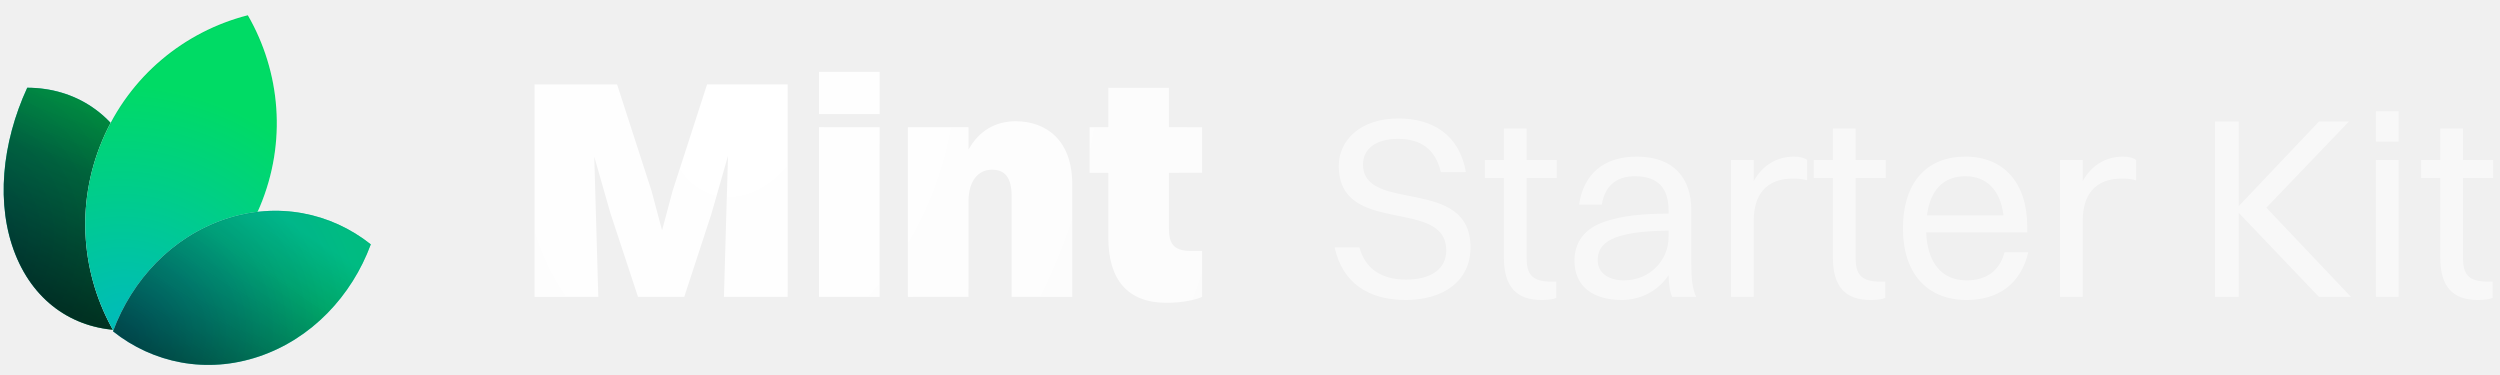
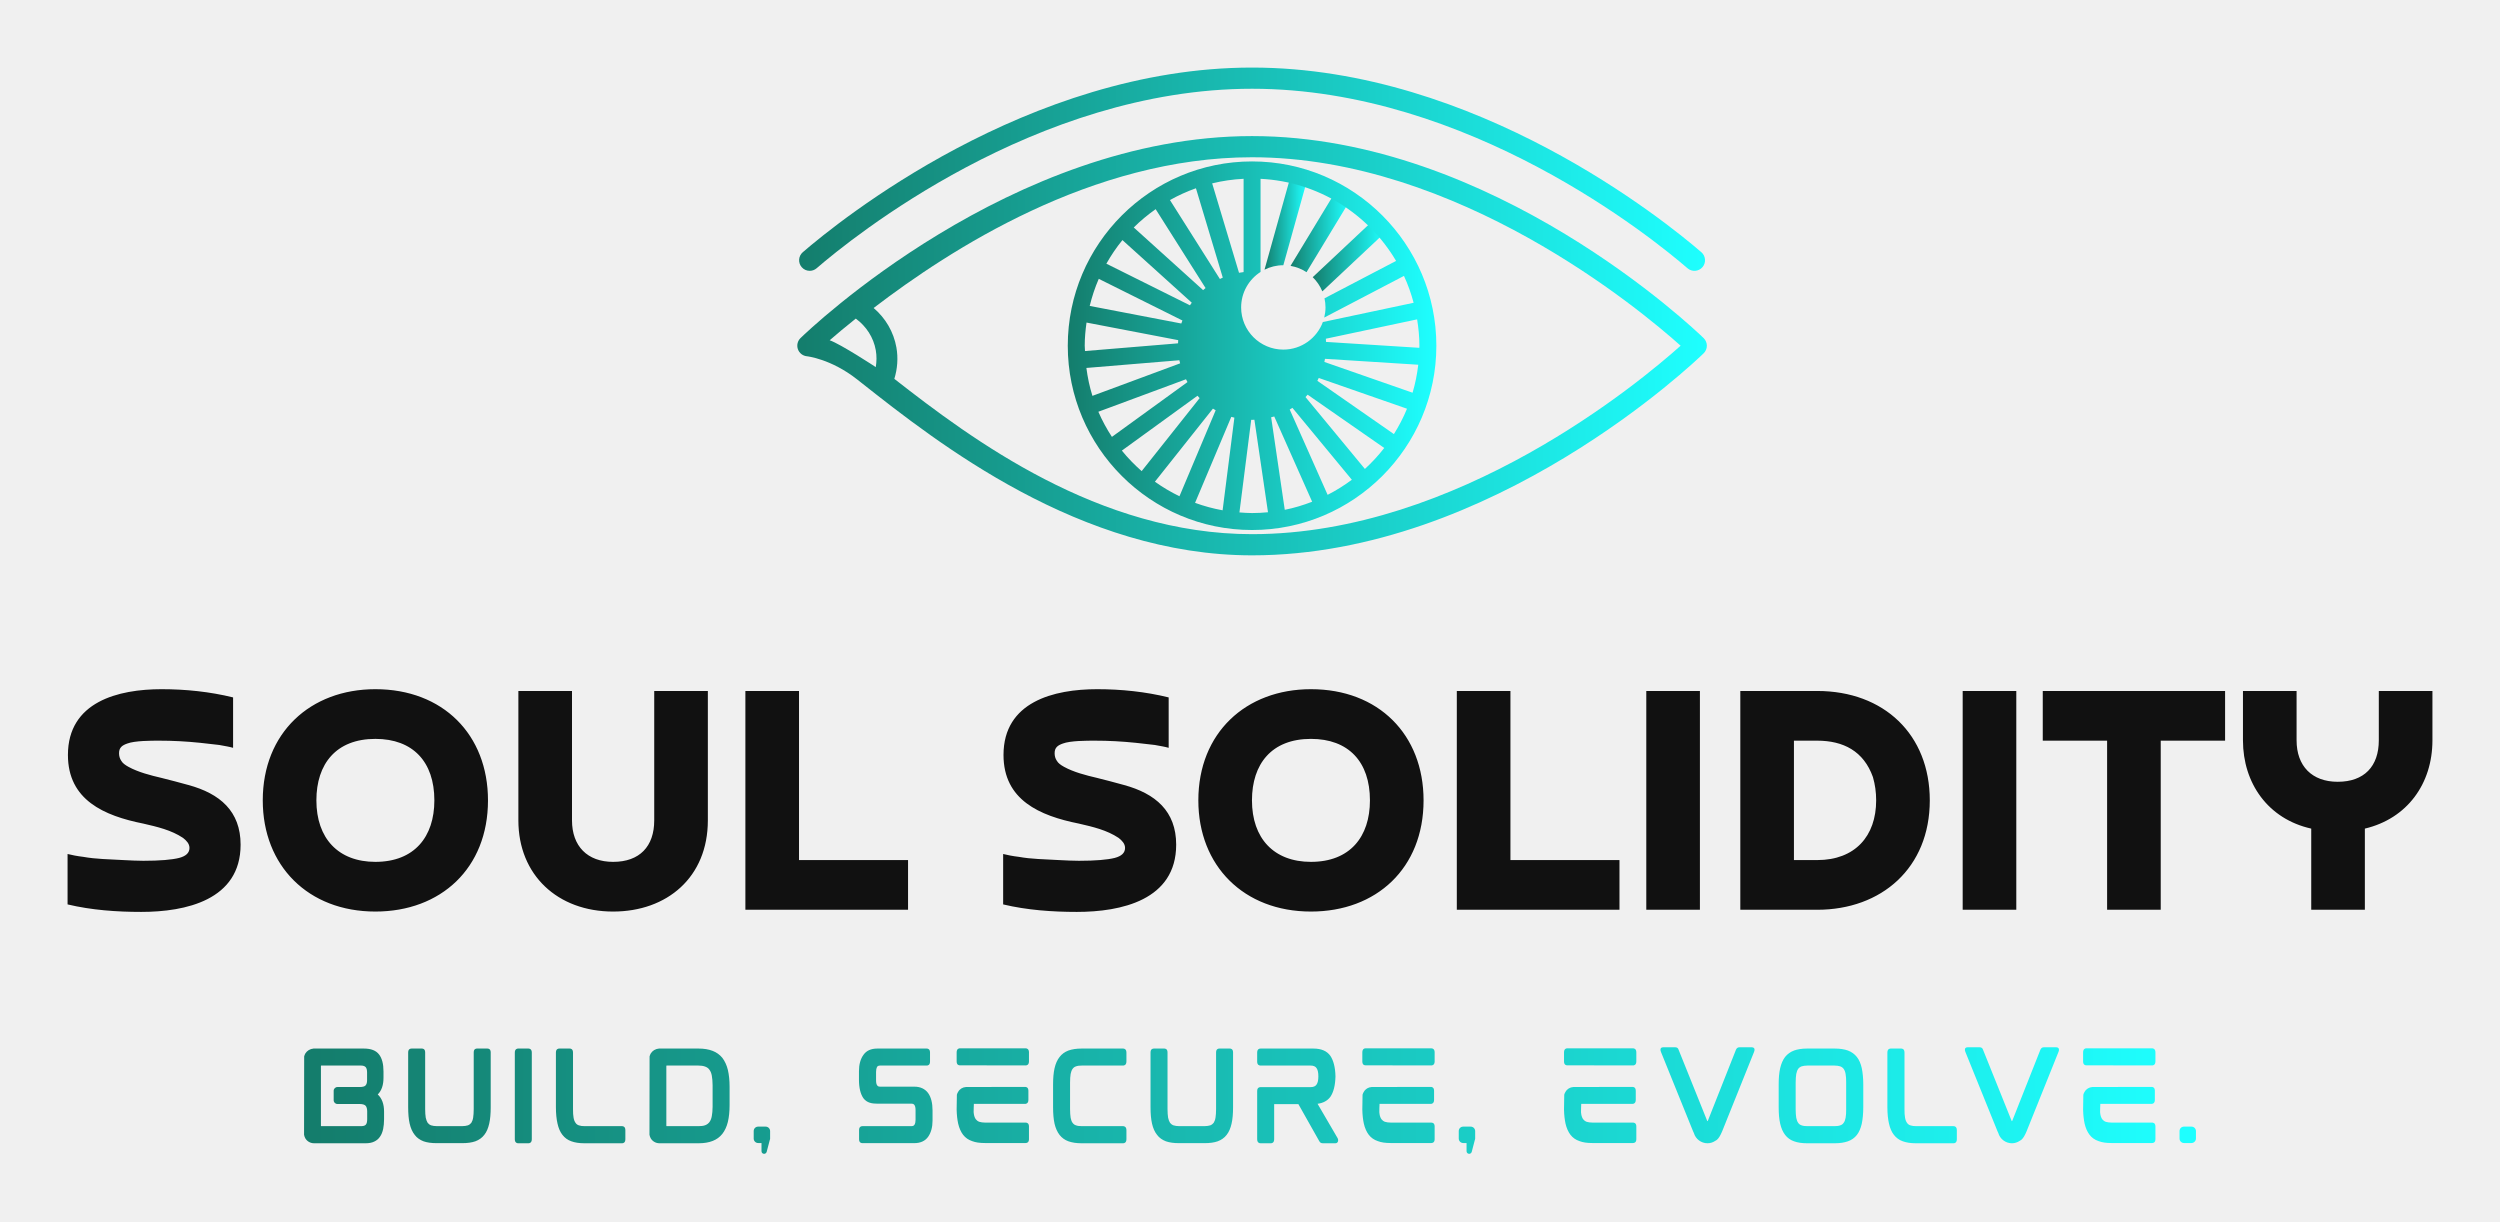
- <svg xmlns="http://www.w3.org/2000/svg" width="160" height="24" viewBox="0 0 160 24" fill="none">
-   <path d="M7.953 21.139C4.896 21.13 2.255 19.458 0.987 16.29C-0.28 13.121 0.109 9.163 1.744 5.615C4.801 5.624 7.442 7.296 8.71 10.465C9.977 13.633 9.588 17.591 7.953 21.139Z" fill="white" />
-   <path d="M7.953 21.139C4.896 21.13 2.255 19.458 0.987 16.29C-0.28 13.121 0.109 9.163 1.744 5.615C4.801 5.624 7.442 7.296 8.71 10.465C9.977 13.633 9.588 17.591 7.953 21.139Z" fill="url(#paint0_radial_115_109)" />
-   <path d="M7.953 21.139C4.896 21.13 2.255 19.458 0.987 16.29C-0.28 13.121 0.109 9.163 1.744 5.615C4.801 5.624 7.442 7.296 8.71 10.465C9.977 13.633 9.588 17.591 7.953 21.139Z" fill="black" fill-opacity="0.5" style="mix-blend-mode:hard-light" />
-   <path d="M7.953 21.139C4.896 21.13 2.255 19.458 0.987 16.29C-0.28 13.121 0.109 9.163 1.744 5.615C4.801 5.624 7.442 7.296 8.71 10.465C9.977 13.633 9.588 17.591 7.953 21.139Z" fill="url(#paint1_linear_115_109)" fill-opacity="0.5" style="mix-blend-mode:hard-light" />
-   <path d="M7.935 21.111C4.897 21.096 2.274 19.431 1.013 16.279C-0.248 13.124 0.136 9.182 1.762 5.643C4.8 5.659 7.423 7.324 8.684 10.476C9.945 13.63 9.561 17.572 7.935 21.111Z" stroke="url(#paint2_linear_115_109)" stroke-opacity="0.05" stroke-width="0.056" />
-   <path d="M7.31 21.257C11.354 20.221 14.884 17.375 16.628 13.236C18.373 9.097 17.945 4.587 15.86 0.976C11.816 2.012 8.287 4.858 6.542 8.998C4.797 13.137 5.225 17.646 7.31 21.257Z" fill="white" />
-   <path d="M7.31 21.257C11.354 20.221 14.884 17.375 16.628 13.236C18.373 9.097 17.945 4.587 15.86 0.976C11.816 2.012 8.287 4.858 6.542 8.998C4.797 13.137 5.225 17.646 7.31 21.257Z" fill="url(#paint3_radial_115_109)" />
-   <path d="M16.602 13.225C14.864 17.349 11.351 20.187 7.324 21.225C5.253 17.624 4.829 13.132 6.568 9.009C8.306 4.885 11.819 2.047 15.846 1.009C17.918 4.61 18.341 9.101 16.602 13.225Z" stroke="url(#paint4_linear_115_109)" stroke-opacity="0.05" stroke-width="0.056" />
-   <path d="M7.234 21.207C9.789 23.237 13.21 23.951 16.577 22.814C19.944 21.677 22.506 18.945 23.73 15.638C21.175 13.608 17.754 12.894 14.387 14.031C11.02 15.168 8.458 17.901 7.234 21.207Z" fill="white" />
-   <path d="M7.234 21.207C9.789 23.237 13.21 23.951 16.577 22.814C19.944 21.677 22.506 18.945 23.73 15.638C21.175 13.608 17.754 12.894 14.387 14.031C11.02 15.168 8.458 17.901 7.234 21.207Z" fill="url(#paint5_radial_115_109)" />
-   <path d="M7.234 21.207C9.789 23.237 13.21 23.951 16.577 22.814C19.944 21.677 22.506 18.945 23.73 15.638C21.175 13.608 17.754 12.894 14.387 14.031C11.02 15.168 8.458 17.901 7.234 21.207Z" fill="black" fill-opacity="0.2" style="mix-blend-mode:hard-light" />
-   <path d="M7.234 21.207C9.789 23.237 13.21 23.951 16.577 22.814C19.944 21.677 22.506 18.945 23.73 15.638C21.175 13.608 17.754 12.894 14.387 14.031C11.02 15.168 8.458 17.901 7.234 21.207Z" fill="url(#paint6_linear_115_109)" fill-opacity="0.5" style="mix-blend-mode:hard-light" />
-   <path d="M16.568 22.787C13.218 23.918 9.814 23.212 7.267 21.198C8.492 17.907 11.044 15.189 14.396 14.058C17.747 12.927 21.15 13.633 23.697 15.648C22.472 18.938 19.92 21.656 16.568 22.787Z" stroke="url(#paint7_linear_115_109)" stroke-opacity="0.05" stroke-width="0.056" />
-   <path d="M34.212 19V5.4H39.492L41.692 12.2L42.372 14.74L43.052 12.2L45.252 5.4H50.412V19H46.332L46.592 9.98L45.532 13.68L43.792 19H40.832L39.052 13.6L38.032 10.02L38.292 19H34.212ZM52.416 7.3V4.6H56.295V7.3H52.416ZM52.416 19V8.14H56.295V19H52.416ZM58.104 19V8.14H61.984V9.58C62.664 8.34 63.744 7.76 65.004 7.76C66.964 7.76 68.624 8.98 68.624 11.78V19H64.744V12.56C64.744 11.34 64.304 10.86 63.484 10.86C62.604 10.86 61.984 11.58 61.984 12.88V19H58.104ZM70.933 15.22V11.06H69.733V8.14H70.933V5.62H74.813V8.14H76.933V11.06H74.813V14.6C74.813 15.5 75.033 16.06 76.213 16.06H76.933V19C76.493 19.2 75.673 19.38 74.653 19.38C72.153 19.38 70.933 17.88 70.933 15.22Z" fill="url(#paint8_radial_115_109)" />
-   <path d="M87.232 10.519C87.232 13.687 94.112 11.229 94.112 15.832C94.112 17.994 92.364 19.198 89.971 19.198C87.562 19.198 85.912 18.093 85.417 15.832H87.001C87.364 17.169 88.371 17.895 89.987 17.895C91.671 17.895 92.561 17.152 92.561 16.03C92.561 12.598 85.681 15.155 85.681 10.618C85.681 9.001 87.034 7.582 89.509 7.582C91.671 7.582 93.403 8.621 93.816 11.014H92.215C91.868 9.529 90.912 8.886 89.476 8.886C88.057 8.886 87.232 9.529 87.232 10.519ZM96.25 16.476V11.393H95.029V10.239H96.25V8.226H97.702V10.239H99.632V11.393H97.702V16.476C97.702 17.532 98.015 18.026 99.302 18.026H99.599V19.066C99.434 19.148 99.071 19.198 98.659 19.198C97.025 19.198 96.25 18.323 96.25 16.476ZM102.516 13.093H101.064C101.345 11.162 102.615 10.024 104.76 10.024C107.103 10.024 108.242 11.393 108.242 13.44V16.888C108.242 17.895 108.324 18.521 108.555 19H107.021C106.856 18.654 106.806 18.142 106.79 17.614C106.047 18.72 104.859 19.198 103.803 19.198C101.988 19.198 100.767 18.357 100.767 16.69C100.767 15.486 101.427 14.611 102.714 14.182C103.902 13.786 105.107 13.687 106.79 13.671V13.473C106.79 12.053 106.13 11.278 104.628 11.278C103.374 11.278 102.698 11.971 102.516 13.093ZM102.252 16.657C102.252 17.465 102.929 17.944 103.952 17.944C105.569 17.944 106.79 16.674 106.79 15.172V14.759C103.061 14.793 102.252 15.585 102.252 16.657ZM110.787 19V10.239H112.239V11.591C112.833 10.519 113.774 10.024 114.83 10.024C115.176 10.024 115.49 10.107 115.655 10.239V11.542C115.407 11.46 115.094 11.427 114.747 11.427C112.998 11.427 112.239 12.515 112.239 14.1V19H110.787ZM117.305 16.476V11.393H116.084V10.239H117.305V8.226H118.757V10.239H120.688V11.393H118.757V16.476C118.757 17.532 119.071 18.026 120.358 18.026H120.655V19.066C120.49 19.148 120.127 19.198 119.714 19.198C118.081 19.198 117.305 18.323 117.305 16.476ZM129.809 16.145C129.33 18.192 127.862 19.198 125.865 19.198C123.324 19.198 121.79 17.482 121.79 14.627C121.79 11.658 123.324 10.024 125.783 10.024C128.258 10.024 129.743 11.723 129.743 14.512V14.875H123.275C123.357 16.838 124.281 17.944 125.865 17.944C127.103 17.944 127.977 17.35 128.291 16.145H129.809ZM125.783 11.278C124.38 11.278 123.539 12.152 123.324 13.786H128.225C128.027 12.169 127.152 11.278 125.783 11.278ZM131.843 19V10.239H133.295V11.591C133.889 10.519 134.829 10.024 135.885 10.024C136.232 10.024 136.545 10.107 136.71 10.239V11.542C136.463 11.46 136.149 11.427 135.803 11.427C134.054 11.427 133.295 12.515 133.295 14.1V19H131.843ZM141.763 19V7.78H143.281V13.192L148.413 7.78H150.327L145.047 13.291L150.459 19H148.413L143.281 13.621V19H141.763ZM152.06 9.067V7.12H153.512V9.067H152.06ZM152.06 19V10.239H153.512V19H152.06ZM156.178 16.476V11.393H154.957V10.239H156.178V8.226H157.63V10.239H159.56V11.393H157.63V16.476C157.63 17.532 157.943 18.026 159.23 18.026H159.527V19.066C159.362 19.148 158.999 19.198 158.587 19.198C156.953 19.198 156.178 18.323 156.178 16.476Z" fill="white" fill-opacity="0.55" />
-   <defs>
-     <radialGradient id="paint0_radial_115_109" cx="0" cy="0" r="1" gradientUnits="userSpaceOnUse" gradientTransform="translate(-3.00503 15.023) rotate(-10.029) scale(17.9572 17.784)">
-       <stop stop-color="#00B0BB" />
-       <stop offset="1" stop-color="#00DB65" />
-     </radialGradient>
-     <linearGradient id="paint1_linear_115_109" x1="7.39" y1="4.813" x2="1.63" y2="18.689" gradientUnits="userSpaceOnUse">
-       <stop stop-color="#18E299" />
-       <stop offset="1" />
-     </linearGradient>
-     <linearGradient id="paint2_linear_115_109" x1="7.948" y1="8.016" x2="1.761" y2="18.746" gradientUnits="userSpaceOnUse">
-       <stop />
-       <stop offset="1" stop-opacity="0" />
-     </linearGradient>
-     <radialGradient id="paint3_radial_115_109" cx="0" cy="0" r="1" gradientUnits="userSpaceOnUse" gradientTransform="translate(8.11404 20.8822) rotate(-75.7542) scale(21.6246 23.7772)">
-       <stop stop-color="#00BBBB" />
-       <stop offset="0.713" stop-color="#00DB65" />
-     </radialGradient>
-     <linearGradient id="paint4_linear_115_109" x1="7.602" y1="5.871" x2="15.556" y2="16.372" gradientUnits="userSpaceOnUse">
-       <stop />
-       <stop offset="1" stop-opacity="0" />
-     </linearGradient>
-     <radialGradient id="paint5_radial_115_109" cx="0" cy="0" r="1" gradientUnits="userSpaceOnUse" gradientTransform="translate(7.84537 21.5181) rotate(-20.3525) scale(18.5603 17.32)">
-       <stop stop-color="#00B0BB" />
-       <stop offset="1" stop-color="#00DB65" />
-     </radialGradient>
-     <linearGradient id="paint6_linear_115_109" x1="16.808" y1="13.007" x2="10.041" y2="22.994" gradientUnits="userSpaceOnUse">
-       <stop stop-color="#00B1BC" />
-       <stop offset="1" />
-     </linearGradient>
-     <linearGradient id="paint7_linear_115_109" x1="16.808" y1="13.007" x2="14.169" y2="23.841" gradientUnits="userSpaceOnUse">
-       <stop />
-       <stop offset="1" stop-opacity="0" />
-     </linearGradient>
-     <radialGradient id="paint8_radial_115_109" cx="0" cy="0" r="1" gradientUnits="userSpaceOnUse" gradientTransform="translate(47.2781 7) rotate(19.0047) scale(67.5582 85.7506)">
-       <stop stop-color="white" />
-       <stop offset="1" stop-color="white" stop-opacity="0.5" />
-     </radialGradient>
-   </defs>
+ <svg xmlns="http://www.w3.org/2000/svg" version="1.1" width="3171.429" height="1549.423" viewBox="0 0 3171.429 1549.423">
+   <g transform="scale(8.571429) translate(10, 10)">
+     <defs id="SvgjsDefs19252">
+       <linearGradient id="SvgjsLinearGradient19259">
+         <stop id="SvgjsStop19260" stop-color="#147d6c" offset="0" />
+         <stop id="SvgjsStop19261" stop-color="#1effff" offset="1" />
+       </linearGradient>
+       <linearGradient id="SvgjsLinearGradient19262">
+         <stop id="SvgjsStop19263" stop-color="#147d6c" offset="0" />
+         <stop id="SvgjsStop19264" stop-color="#1effff" offset="1" />
+       </linearGradient>
+     </defs>
+     <g id="SvgjsG19253" featureKey="symbolFeature-0" transform="matrix(1.495719,0,0,1.495719,108.0006,0)" fill="url(#SvgjsLinearGradient19259)">
+       <path d="M1.227,20.113c-0.294,0-0.586-0.123-0.793-0.363c-0.378-0.438-0.33-1.1,0.108-1.479C4.075,15.221,22.823,0,44.999,0  c22.173,0,40.924,15.221,44.458,18.272c0.438,0.378,0.487,1.041,0.108,1.479c-0.379,0.438-1.041,0.487-1.479,0.108  C84.651,16.893,66.431,2.096,44.999,2.096c-21.434,0-39.653,14.797-43.088,17.763C1.713,20.029,1.47,20.113,1.227,20.113z" />
+       <path d="M51.952,22.146l5.891-5.53c0.338-0.317,0.354-0.847,0.037-1.185c-0.317-0.337-0.847-0.354-1.185-0.038l-5.696,5.347  C51.406,21.136,51.732,21.613,51.952,22.146z" />
+       <path d="M54.435,13.563c0.24-0.396,0.114-0.912-0.282-1.151c-0.396-0.24-0.912-0.114-1.151,0.283l-4.197,6.927  c0.576,0.1,1.112,0.314,1.582,0.625L54.435,13.563z" />
+       <path d="M48.094,19.557l2.239-8.017c0.125-0.446-0.136-0.909-0.582-1.033c-0.445-0.125-0.908,0.136-1.033,0.582l-2.488,8.91  c0.561-0.28,1.191-0.441,1.86-0.441C48.092,19.557,48.093,19.557,48.094,19.557z" />
+       <path d="M44.999,9.287c-10.055,0-18.236,8.181-18.236,18.236c0,10.055,8.181,18.235,18.236,18.235  c10.055,0,18.235-8.18,18.235-18.235C63.234,17.467,55.054,9.287,44.999,9.287z M60.881,32.173l-8.728-3.043  c0.022-0.103,0.042-0.206,0.061-0.31l9.229,0.584C61.334,30.354,61.144,31.278,60.881,32.173z M59.034,36.267l-7.574-5.27  c0.05-0.093,0.091-0.19,0.137-0.285l8.732,3.045C59.971,34.635,59.532,35.471,59.034,36.267z M52.316,27.146  c-0.005-0.105-0.006-0.211-0.016-0.315l9.031-1.917c0.136,0.852,0.226,1.719,0.226,2.609c0,0.07-0.01,0.137-0.01,0.207  L52.316,27.146z M59.249,19.131l-7.084,3.702c0.064,0.29,0.1,0.59,0.1,0.899c0,0.348-0.047,0.684-0.127,1.006l7.891-4.123  c0.392,0.85,0.71,1.738,0.956,2.658l-8.982,1.906c-0.589,1.591-2.116,2.728-3.912,2.728c-2.306,0-4.174-1.869-4.174-4.174  c0-1.476,0.767-2.769,1.921-3.511v-9.214C51.55,11.294,56.5,14.48,59.249,19.131z M52.475,42.277l-3.752-8.442  c0.09-0.054,0.182-0.106,0.27-0.164l5.878,7.114C54.118,41.347,53.319,41.848,52.475,42.277z M46.887,34.604  c0.102-0.027,0.207-0.049,0.307-0.08l3.75,8.436c-0.873,0.337-1.774,0.614-2.71,0.8L46.887,34.604z M35.385,40.978l5.743-7.232  c0.089,0.056,0.178,0.112,0.27,0.165l-3.584,8.508C36.961,42.005,36.149,41.525,35.385,40.978z M39.445,11.942l2.655,8.841  c-0.097,0.042-0.19,0.092-0.285,0.137l-4.941-7.81C37.689,12.649,38.551,12.262,39.445,11.942z M42.943,34.561  c0.101,0.029,0.204,0.054,0.306,0.079l-1.165,9.168c-0.939-0.168-1.848-0.418-2.726-0.738L42.943,34.561z M41.051,11.459  c1.004-0.247,2.043-0.399,3.11-0.453v9.231c-0.153,0.018-0.303,0.042-0.454,0.069L41.051,11.459z M35.459,14.011l4.936,7.803  c-0.082,0.066-0.16,0.137-0.239,0.207l-6.864-6.198C33.958,15.157,34.688,14.557,35.459,14.011z M29.789,34.056l8.672-3.215  c0.048,0.094,0.096,0.188,0.148,0.28l-7.478,5.422C30.618,35.756,30.165,34.927,29.789,34.056z M28.604,29.722l9.201-0.762  c0.021,0.104,0.05,0.205,0.075,0.307l-8.678,3.217C28.922,31.595,28.73,30.668,28.604,29.722z M28.44,27.522  c0-0.779,0.073-1.54,0.178-2.291l9.072,1.741c-0.008,0.104-0.013,0.209-0.016,0.315l-9.207,0.763  C28.461,27.874,28.44,27.701,28.44,27.522z M29.83,20.905l8.277,4.122c-0.036,0.1-0.077,0.197-0.109,0.298l-9.065-1.74  C29.16,22.66,29.455,21.762,29.83,20.905z M30.582,19.406c0.466-0.824,0.994-1.607,1.589-2.336l6.861,6.195  c-0.061,0.086-0.122,0.171-0.18,0.26L30.582,19.406z M32.115,37.9l7.482-5.426c0.072,0.078,0.139,0.16,0.213,0.234l-5.736,7.224  C33.367,39.31,32.708,38.635,32.115,37.9z M43.748,44.018l1.165-9.164c0.029,0,0.058,0.004,0.087,0.004  c0.077,0,0.152-0.009,0.229-0.012l1.345,9.155c-0.519,0.049-1.043,0.08-1.574,0.08C44.577,44.081,44.162,44.049,43.748,44.018z   M56.163,39.716l-5.878-7.114c0.073-0.076,0.143-0.155,0.212-0.234l7.58,5.273C57.498,38.388,56.857,39.08,56.163,39.716z" />
+       <path d="M89.682,26.77c-0.84-0.816-20.847-19.99-44.683-19.99c-23.836,0-43.844,19.174-44.684,19.99  c-0.292,0.285-0.391,0.713-0.256,1.098s0.482,0.657,0.888,0.698c0.024,0.002,2.394,0.258,4.976,2.294l0.384,0.303  c7.574,5.977,21.672,17.102,38.692,17.102c23.835,0,43.843-19.175,44.683-19.991C89.885,28.076,90,27.805,90,27.522  S89.885,26.968,89.682,26.77z M3.205,26.983c0.653-0.569,1.525-1.303,2.581-2.144c1.031,0.754,1.755,1.859,1.979,3.127  c0.099,0.557,0.09,1.122-0.001,1.674C7.711,29.6,4.306,27.37,3.205,26.983z M44.999,46.169c-15.177,0-27.734-9.376-35.397-15.367  c0.307-1.001,0.388-2.063,0.205-3.103c-0.271-1.539-1.08-2.914-2.255-3.909c7.501-5.731,21.58-14.915,37.447-14.915  c20.352,0,38.411,15.073,42.405,18.647C83.413,31.096,65.369,46.169,44.999,46.169z" />
+     </g>
+     <g id="SvgjsG19254" featureKey="nameFeature-0" transform="matrix(2.645503,0,0,2.645503,-1.428571,71.73545)" fill="#111111">
+       <path d="M0.54 19.7 l0 -2.82 c0.24 0.06 0.54 0.12 0.88 0.16 c0.34 0.06 0.7 0.1 1.08 0.12 s0.76 0.04 1.16 0.06 s0.78 0.04 1.12 0.04 c0.94 0 1.6 -0.06 2 -0.16 c0.38 -0.1 0.58 -0.28 0.58 -0.56 c0 -0.24 -0.18 -0.42 -0.36 -0.56 c-0.66 -0.44 -1.44 -0.62 -2.22 -0.8 c-2.2 -0.44 -4.22 -1.32 -4.22 -3.84 c0 -2.98 2.82 -3.68 5.24 -3.68 c1.34 0 2.7 0.14 4 0.46 l0 2.82 c-0.2 -0.06 -0.46 -0.1 -0.78 -0.16 c-0.34 -0.04 -0.68 -0.08 -1.06 -0.12 c-0.78 -0.08 -1.52 -0.12 -2.3 -0.12 c-0.44 0 -1.36 0 -1.78 0.16 c-0.28 0.1 -0.46 0.22 -0.46 0.54 c0 0.16 0.04 0.3 0.12 0.42 c0.08 0.14 0.22 0.24 0.4 0.34 c0.54 0.3 1.24 0.48 1.84 0.62 c0.5 0.12 1 0.26 1.52 0.4 c1.76 0.48 2.92 1.46 2.92 3.34 c0 3.1 -3.08 3.76 -5.56 3.76 c-1.36 0 -2.78 -0.1 -4.12 -0.42 z M17.76 17.32 c2.18 0 3.3 -1.4 3.3 -3.44 c0 -2.16 -1.2 -3.44 -3.3 -3.44 c-2.2 0 -3.3 1.4 -3.3 3.44 c0 2.12 1.22 3.44 3.3 3.44 z M17.76 20.1 c-3.76 0 -6.3 -2.56 -6.3 -6.22 c0 -3.78 2.66 -6.22 6.3 -6.22 c3.78 0 6.3 2.54 6.3 6.22 c0 3.8 -2.64 6.22 -6.3 6.22 z M33.36 7.76 l3 0 l0 7.24 c0 3.18 -2.28 5.1 -5.3 5.1 c-3.1 0 -5.3 -2.04 -5.3 -5.1 l0 -7.24 l3 0 l0 7.24 c0 1.44 0.86 2.32 2.3 2.32 c1.48 0 2.3 -0.86 2.3 -2.32 l0 -7.24 z M47.56 17.22 l0 2.78 l-9.1 0 l0 -12.24 l3 0 l0 9.46 l6.1 0 z M52.88 19.7 l0 -2.82 c0.24 0.06 0.54 0.12 0.88 0.16 c0.34 0.06 0.7 0.1 1.08 0.12 s0.76 0.04 1.16 0.06 s0.78 0.04 1.12 0.04 c0.94 0 1.6 -0.06 2 -0.16 c0.38 -0.1 0.58 -0.28 0.58 -0.56 c0 -0.24 -0.18 -0.42 -0.36 -0.56 c-0.66 -0.44 -1.44 -0.62 -2.22 -0.8 c-2.2 -0.44 -4.22 -1.32 -4.22 -3.84 c0 -2.98 2.82 -3.68 5.24 -3.68 c1.34 0 2.7 0.14 4 0.46 l0 2.82 c-0.2 -0.06 -0.46 -0.1 -0.78 -0.16 c-0.34 -0.04 -0.68 -0.08 -1.06 -0.12 c-0.78 -0.08 -1.52 -0.12 -2.3 -0.12 c-0.44 0 -1.36 0 -1.78 0.16 c-0.28 0.1 -0.46 0.22 -0.46 0.54 c0 0.16 0.04 0.3 0.12 0.42 c0.08 0.14 0.22 0.24 0.4 0.34 c0.54 0.3 1.24 0.48 1.84 0.62 c0.5 0.12 1 0.26 1.52 0.4 c1.76 0.48 2.92 1.46 2.92 3.34 c0 3.1 -3.08 3.76 -5.56 3.76 c-1.36 0 -2.78 -0.1 -4.12 -0.42 z M70.1 17.32 c2.18 0 3.3 -1.4 3.3 -3.44 c0 -2.16 -1.2 -3.44 -3.3 -3.44 c-2.2 0 -3.3 1.4 -3.3 3.44 c0 2.12 1.22 3.44 3.3 3.44 z M70.1 20.1 c-3.76 0 -6.3 -2.56 -6.3 -6.22 c0 -3.78 2.66 -6.22 6.3 -6.22 c3.78 0 6.3 2.54 6.3 6.22 c0 3.8 -2.64 6.22 -6.3 6.22 z M87.36 17.22 l0 2.78 l-9.1 0 l0 -12.24 l3 0 l0 9.46 l6.1 0 z M88.86 7.76 l3 0 l0 12.24 l-3 0 l0 -12.24 z M98.42 20 l-4.3 0 l0 -12.24 l4.3 0 c3.74 0 6.3 2.44 6.3 6.12 c0 3.78 -2.7 6.12 -6.3 6.12 z M97.12 10.54 l0 6.68 l1.3 0 c2.12 0 3.3 -1.34 3.3 -3.34 c0 -0.46 -0.06 -0.88 -0.18 -1.3 c-0.52 -1.46 -1.66 -2.04 -3.12 -2.04 l-1.3 0 z M106.56 7.76 l3 0 l0 12.24 l-3 0 l0 -12.24 z M111.04 7.76 l10.2 0 l0 2.78 l-3.6 0 l0 9.46 l-3 0 l0 -9.46 l-3.6 0 l0 -2.78 z M126.06 20 l0 -4.54 c-2.42 -0.54 -3.82 -2.54 -3.82 -4.94 l0 -2.76 l3 0 l0 2.76 c0 1.44 0.86 2.32 2.3 2.32 c1.48 0 2.3 -0.86 2.3 -2.32 l0 -2.76 l3 0 l0 2.76 c0 2.44 -1.42 4.38 -3.78 4.94 l0 4.54 l-3 0 z" />
+     </g>
+     <g id="SvgjsG19255" featureKey="sloganFeature-0" transform="matrix(0.849463,0,0,0.849463,33.64086,142.1968)" fill="url(#SvgjsLinearGradient19262)">
+       <path d="M15.44 8.62 c0 1.24 -0.32 2.22 -1 2.9 c0.72 0.66 1.1 1.66 1.1 2.98 l0 1.34 c0 0.62 -0.06 1.2 -0.16 1.7 c-0.12 0.52 -0.28 0.96 -0.54 1.32 c-0.24 0.38 -0.58 0.66 -1 0.86 c-0.4 0.2 -0.9 0.3 -1.5 0.3 l-9 0 c-0.62 0 -1.2 -0.32 -1.52 -0.86 c-0.1 -0.18 -0.18 -0.4 -0.22 -0.62 l0.02 -13.66 c0.04 -0.16 0.12 -0.34 0.2 -0.5 c0.3 -0.48 0.8 -0.8 1.38 -0.84 l0 -0.02 l8.84 0 c1.22 0 2.1 0.34 2.62 1.02 c0.52 0.66 0.78 1.66 0.78 2.96 l0 1.12 z M4.54 16.94 c0 0.08 0.02 0.1 0.02 0.1 l6.96 0 c0.4 0 0.68 -0.08 0.84 -0.26 s0.24 -0.5 0.24 -0.96 l0 -1.36 c0 -0.44 -0.1 -0.76 -0.26 -0.96 c-0.18 -0.2 -0.52 -0.32 -1.04 -0.32 l-3.88 0 c-0.36 0 -0.66 -0.28 -0.66 -0.66 l0 -1.64 c0 -0.36 0.3 -0.66 0.66 -0.66 l3.88 0 c0.52 0 0.86 -0.1 1.02 -0.28 c0.18 -0.2 0.26 -0.5 0.26 -0.88 l0 -1.38 c0 -0.42 -0.08 -0.74 -0.24 -0.92 s-0.44 -0.28 -0.82 -0.28 l-6.94 0 c-0.02 0 -0.04 0.04 -0.04 0.12 l0 10.34 z M33.56 3.52 c0.18 0 0.56 0.06 0.56 0.68 l0 9.54 c0 1.12 -0.08 2.08 -0.26 2.86 c-0.18 0.8 -0.46 1.46 -0.86 1.96 c-0.4 0.52 -0.92 0.88 -1.56 1.12 c-0.62 0.22 -1.38 0.32 -2.26 0.32 l-4.5 0 c-0.88 0 -1.64 -0.1 -2.26 -0.32 c-0.62 -0.24 -1.16 -0.6 -1.54 -1.12 c-0.4 -0.5 -0.7 -1.16 -0.88 -1.96 c-0.18 -0.78 -0.26 -1.74 -0.26 -2.86 l0 -9.54 c0 -0.62 0.4 -0.68 0.58 -0.68 l1.82 0 c0.18 0 0.56 0.06 0.56 0.68 l0 9.86 c0 0.6 0.04 1.12 0.1 1.5 c0.08 0.38 0.2 0.68 0.34 0.9 c0.16 0.2 0.34 0.34 0.6 0.44 c0.26 0.08 0.62 0.14 1.04 0.14 l4.32 0 c0.42 0 0.78 -0.06 1.04 -0.14 c0.26 -0.1 0.44 -0.24 0.6 -0.44 c0.14 -0.22 0.26 -0.52 0.32 -0.9 s0.1 -0.9 0.1 -1.5 l0 -9.86 c0 -0.62 0.38 -0.68 0.56 -0.68 l1.84 0 z M40.72 3.52 c0.16 0 0.56 0.08 0.56 0.7 l0 15.1 c0 0.62 -0.4 0.7 -0.56 0.7 l-1.84 0 c-0.16 0 -0.56 -0.08 -0.56 -0.7 l0 -15.1 c0 -0.62 0.4 -0.7 0.56 -0.7 l1.84 0 z M57.02 17.04 c0.18 0 0.56 0.08 0.56 0.7 l0 1.58 c0 0.62 -0.38 0.7 -0.56 0.7 l-6.6 0 c-0.88 0 -1.64 -0.12 -2.24 -0.34 c-0.64 -0.22 -1.16 -0.6 -1.56 -1.12 c-0.4 -0.5 -0.68 -1.16 -0.86 -1.96 c-0.18 -0.78 -0.28 -1.74 -0.28 -2.86 l0 -9.52 c0 -0.64 0.4 -0.7 0.58 -0.7 l1.84 0 c0.16 0 0.56 0.06 0.56 0.7 l0 9.86 c0 0.6 0.02 1.1 0.1 1.5 c0.06 0.36 0.18 0.66 0.34 0.88 c0.14 0.22 0.34 0.36 0.58 0.44 c0.28 0.1 0.62 0.14 1.04 0.14 l6.5 0 z M75.44 7.24 c0.2 0.84 0.3 1.84 0.3 2.96 l0 3.14 c0 1.12 -0.1 2.12 -0.3 2.96 s-0.54 1.54 -0.96 2.08 c-0.44 0.56 -1.02 0.98 -1.7 1.24 c-0.66 0.26 -1.48 0.4 -2.42 0.4 l-6.84 0 c-0.62 0 -1.2 -0.32 -1.52 -0.86 c-0.1 -0.18 -0.18 -0.4 -0.22 -0.62 l0.02 -13.66 c0.04 -0.16 0.12 -0.34 0.2 -0.5 c0.3 -0.48 0.8 -0.8 1.38 -0.84 l0 -0.02 l6.98 0 c0.94 0 1.74 0.14 2.42 0.4 s1.26 0.68 1.7 1.22 c0.42 0.56 0.76 1.26 0.96 2.1 z M64.72 16.94 c0 0.08 0.02 0.1 0.02 0.1 l5.56 0 c0.46 0 0.86 -0.04 1.18 -0.16 s0.56 -0.3 0.74 -0.54 c0.2 -0.26 0.34 -0.6 0.42 -1.04 s0.14 -1 0.14 -1.66 l0 -3.74 c0 -0.66 -0.06 -1.22 -0.14 -1.68 c-0.08 -0.42 -0.22 -0.76 -0.42 -1.02 c-0.18 -0.26 -0.42 -0.42 -0.74 -0.54 s-0.72 -0.18 -1.18 -0.18 l-5.54 0 c-0.02 0 -0.04 0.04 -0.04 0.12 l0 10.34 z M82.02 17.12 c0.42 0 0.78 0.34 0.78 0.78 l0 1.3 c0 0.08 -0.02 0.18 -0.06 0.26 l-0.54 2.06 c-0.06 0.2 -0.24 0.34 -0.44 0.34 c-0.26 0 -0.46 -0.2 -0.46 -0.46 l0 -1.42 l-0.58 0 c-0.44 0 -0.78 -0.36 -0.78 -0.78 l0 -1.3 c0 -0.44 0.34 -0.78 0.78 -0.78 l1.3 0 z M107.94 10.16 c1.04 0 1.84 0.38 2.38 1.1 c0.52 0.72 0.78 1.74 0.78 3.04 l0 1.76 c0 1.16 -0.26 2.1 -0.76 2.82 c-0.52 0.74 -1.34 1.12 -2.44 1.12 l-9.02 0 c-0.18 0 -0.58 -0.06 -0.58 -0.68 l0 -1.6 c0 -0.62 0.4 -0.68 0.58 -0.68 l8.54 0 c0.34 0 0.46 -0.14 0.54 -0.26 c0.12 -0.2 0.18 -0.48 0.18 -0.84 l0 -1.72 c0 -0.98 -0.4 -1.1 -0.7 -1.1 l-6 0 c-0.84 0 -1.76 -0.12 -2.38 -0.94 c-0.5 -0.7 -0.78 -1.82 -0.78 -3.2 l0 -1.52 c0 -1.16 0.26 -2.12 0.78 -2.84 c0.52 -0.74 1.32 -1.1 2.42 -1.1 l8.62 0 c0.16 0 0.56 0.06 0.56 0.68 l0 1.6 c0 0.62 -0.4 0.68 -0.56 0.68 l-8.14 0 c-0.34 0 -0.46 0.14 -0.54 0.26 c-0.1 0.2 -0.16 0.48 -0.16 0.84 l0 1.48 c0 0.98 0.38 1.1 0.68 1.1 l6 0 z M127.32 16.42 c0.18 0 0.58 0.06 0.58 0.68 l0 2.2 c0 0.62 -0.4 0.68 -0.58 0.68 l-7.1 0 c-0.88 0 -1.62 -0.1 -2.24 -0.34 c-0.64 -0.22 -1.16 -0.58 -1.56 -1.1 c-0.38 -0.5 -0.68 -1.16 -0.86 -1.96 c-0.14 -0.66 -0.24 -1.46 -0.26 -2.4 l0 -0.1 l0.04 -2.52 c0.04 -0.18 0.12 -0.34 0.22 -0.5 c0.28 -0.5 0.78 -0.8 1.36 -0.84 l10.32 -0.02 c0.16 0 0.56 0.06 0.56 0.68 l0 1.58 c0 0.62 -0.4 0.7 -0.56 0.7 l-8.94 0 c-0.02 0 -0.04 1.44 -0.04 1.44 l0.04 0.34 c0.06 0.38 0.18 0.68 0.34 0.9 c0.16 0.2 0.34 0.34 0.6 0.44 c0.28 0.08 0.62 0.14 1.04 0.14 l7.04 0 z M127.34 3.48 c0.16 0 0.56 0.08 0.56 0.7 l0 1.58 c0 0.62 -0.4 0.7 -0.56 0.7 l-11.5 -0.02 c-0.16 0 -0.54 -0.06 -0.54 -0.68 l0 -1.56 c0 -0.64 0.38 -0.72 0.54 -0.72 l11.5 0 z M144.32 3.52 c0.16 0 0.56 0.08 0.56 0.7 l0 1.54 c0 0.64 -0.4 0.72 -0.56 0.72 l-7.18 0 c-0.42 0 -0.78 0.04 -1.04 0.14 c-0.26 0.08 -0.44 0.22 -0.6 0.44 s-0.26 0.5 -0.34 0.88 c-0.06 0.38 -0.1 0.88 -0.1 1.48 l0 4.66 c0 0.6 0.04 1.1 0.1 1.5 c0.08 0.38 0.18 0.68 0.34 0.88 c0.16 0.22 0.34 0.36 0.6 0.44 c0.26 0.1 0.62 0.14 1.04 0.14 l7.18 0 c0.16 0 0.56 0.08 0.56 0.7 l0 1.58 c0 0.62 -0.4 0.7 -0.56 0.7 l-7.28 0 c-0.88 0 -1.64 -0.12 -2.26 -0.34 s-1.14 -0.6 -1.54 -1.1 c-0.4 -0.52 -0.7 -1.18 -0.88 -1.96 c-0.18 -0.8 -0.26 -1.76 -0.26 -2.88 l0 -3.96 c0 -1.1 0.08 -2.06 0.26 -2.84 c0.18 -0.8 0.48 -1.46 0.88 -1.96 c0.38 -0.5 0.9 -0.88 1.54 -1.12 c0.62 -0.22 1.38 -0.34 2.26 -0.34 l7.28 0 z M162.9 3.52 c0.18 0 0.56 0.06 0.56 0.68 l0 9.54 c0 1.12 -0.08 2.08 -0.26 2.86 c-0.18 0.8 -0.46 1.46 -0.86 1.96 c-0.4 0.52 -0.92 0.88 -1.56 1.12 c-0.62 0.22 -1.38 0.32 -2.26 0.32 l-4.5 0 c-0.88 0 -1.64 -0.1 -2.26 -0.32 c-0.62 -0.24 -1.16 -0.6 -1.54 -1.12 c-0.4 -0.5 -0.7 -1.16 -0.88 -1.96 c-0.18 -0.78 -0.26 -1.74 -0.26 -2.86 l0 -9.54 c0 -0.62 0.4 -0.68 0.58 -0.68 l1.82 0 c0.18 0 0.56 0.06 0.56 0.68 l0 9.86 c0 0.6 0.04 1.12 0.1 1.5 c0.08 0.38 0.2 0.68 0.34 0.9 c0.16 0.2 0.34 0.34 0.6 0.44 c0.26 0.08 0.62 0.14 1.04 0.14 l4.32 0 c0.42 0 0.78 -0.06 1.04 -0.14 c0.26 -0.1 0.44 -0.24 0.6 -0.44 c0.14 -0.22 0.26 -0.52 0.32 -0.9 s0.1 -0.9 0.1 -1.5 l0 -9.86 c0 -0.62 0.38 -0.68 0.56 -0.68 l1.84 0 z M181.68 19.14 c0.08 0.12 0.1 0.28 0.08 0.48 c-0.04 0.24 -0.22 0.4 -0.46 0.4 l-2.2 0 c-0.18 0 -0.32 -0.04 -0.42 -0.12 c-0.08 -0.06 -0.14 -0.16 -0.22 -0.28 l-3.62 -6.42 l-4.22 0 l0 6.12 c0 0.62 -0.38 0.7 -0.56 0.7 l-1.82 0 c-0.18 0 -0.58 -0.08 -0.58 -0.7 l0 -8.4 c0 -0.62 0.4 -0.68 0.58 -0.68 l8.7 0 c0.52 0 0.86 -0.14 1.06 -0.44 c0.22 -0.3 0.32 -0.78 0.32 -1.44 s-0.1 -1.14 -0.32 -1.44 c-0.2 -0.3 -0.54 -0.44 -1.06 -0.44 l-8.7 0 c-0.18 0 -0.58 -0.06 -0.58 -0.68 l0 -1.58 c0 -0.64 0.4 -0.7 0.58 -0.7 l9.22 0 c1.36 0 2.36 0.42 2.96 1.28 c0.54 0.82 0.84 1.98 0.88 3.5 l0 0.12 c-0.04 1.54 -0.34 2.7 -0.88 3.5 c-0.5 0.68 -1.26 1.1 -2.24 1.22 z M198 16.42 c0.18 0 0.58 0.06 0.58 0.68 l0 2.2 c0 0.62 -0.4 0.68 -0.58 0.68 l-7.1 0 c-0.88 0 -1.62 -0.1 -2.24 -0.34 c-0.64 -0.22 -1.16 -0.58 -1.56 -1.1 c-0.38 -0.5 -0.68 -1.16 -0.86 -1.96 c-0.14 -0.66 -0.24 -1.46 -0.26 -2.4 l0 -0.1 l0.04 -2.52 c0.04 -0.18 0.12 -0.34 0.22 -0.5 c0.28 -0.5 0.78 -0.8 1.36 -0.84 l10.32 -0.02 c0.16 0 0.56 0.06 0.56 0.68 l0 1.58 c0 0.62 -0.4 0.7 -0.56 0.7 l-8.94 0 c-0.02 0 -0.04 1.44 -0.04 1.44 l0.04 0.34 c0.06 0.38 0.18 0.68 0.34 0.9 c0.16 0.2 0.34 0.34 0.6 0.44 c0.28 0.08 0.62 0.14 1.04 0.14 l7.04 0 z M198.02 3.48 c0.16 0 0.56 0.08 0.56 0.7 l0 1.58 c0 0.62 -0.4 0.7 -0.56 0.7 l-11.5 -0.02 c-0.16 0 -0.54 -0.06 -0.54 -0.68 l0 -1.56 c0 -0.64 0.38 -0.72 0.54 -0.72 l11.5 0 z M204.86 17.12 c0.42 0 0.78 0.34 0.78 0.78 l0 1.3 c0 0.08 -0.02 0.18 -0.06 0.26 l-0.54 2.06 c-0.06 0.2 -0.24 0.34 -0.44 0.34 c-0.26 0 -0.46 -0.2 -0.46 -0.46 l0 -1.42 l-0.58 0 c-0.44 0 -0.78 -0.36 -0.78 -0.78 l0 -1.3 c0 -0.44 0.34 -0.78 0.78 -0.78 l1.3 0 z M233.14 16.42 c0.18 0 0.58 0.06 0.58 0.68 l0 2.2 c0 0.62 -0.4 0.68 -0.58 0.68 l-7.1 0 c-0.88 0 -1.62 -0.1 -2.24 -0.34 c-0.64 -0.22 -1.16 -0.58 -1.56 -1.1 c-0.38 -0.5 -0.68 -1.16 -0.86 -1.96 c-0.14 -0.66 -0.24 -1.46 -0.26 -2.4 l0 -0.1 l0.04 -2.52 c0.04 -0.18 0.12 -0.34 0.22 -0.5 c0.28 -0.5 0.78 -0.8 1.36 -0.84 l10.32 -0.02 c0.16 0 0.56 0.06 0.56 0.68 l0 1.58 c0 0.62 -0.4 0.7 -0.56 0.7 l-8.94 0 c-0.02 0 -0.04 1.44 -0.04 1.44 l0.04 0.34 c0.06 0.38 0.18 0.68 0.34 0.9 c0.16 0.2 0.34 0.34 0.6 0.44 c0.28 0.08 0.62 0.14 1.04 0.14 l7.04 0 z M233.16 3.48 c0.16 0 0.56 0.08 0.56 0.7 l0 1.58 c0 0.62 -0.4 0.7 -0.56 0.7 l-11.5 -0.02 c-0.16 0 -0.54 -0.06 -0.54 -0.68 l0 -1.56 c0 -0.64 0.38 -0.72 0.54 -0.72 l11.5 0 z M253.86 3.3 c0.3 0 0.4 0.18 0.44 0.28 c0.04 0.14 0.02 0.3 -0.06 0.5 l-5.56 13.84 c-0.3 0.72 -0.58 1.2 -0.88 1.46 c-0.08 0.08 -0.18 0.14 -0.3 0.2 c-0.4 0.28 -0.88 0.44 -1.38 0.44 c-1.1 0 -2.08 -0.74 -2.38 -1.8 l-0.14 -0.3 l-5.6 -13.84 c-0.08 -0.2 -0.1 -0.36 -0.06 -0.5 c0.02 -0.08 0.12 -0.28 0.42 -0.28 l2.16 0 c0.28 0 0.48 0.14 0.56 0.42 l4.98 12.38 c0.02 0.04 0.02 0.06 0.02 0.06 l0.08 -0.02 s0.02 0 0.02 -0.04 l4.9 -12.38 c0.12 -0.28 0.32 -0.42 0.58 -0.42 l2.2 0 z M272.14 4.98 c0.4 0.5 0.68 1.16 0.86 1.96 c0.16 0.78 0.26 1.74 0.26 2.84 l0 3.96 c0 1.12 -0.1 2.08 -0.26 2.86 c-0.18 0.8 -0.46 1.46 -0.86 1.98 c-0.4 0.5 -0.92 0.88 -1.56 1.1 c-0.62 0.22 -1.38 0.34 -2.26 0.34 l-4.88 0 c-0.88 0 -1.64 -0.12 -2.24 -0.34 c-0.64 -0.22 -1.16 -0.6 -1.56 -1.12 c-0.38 -0.5 -0.68 -1.16 -0.86 -1.96 c-0.18 -0.78 -0.26 -1.74 -0.26 -2.86 l0 -3.96 c0 -1.12 0.08 -2.06 0.26 -2.84 c0.18 -0.8 0.48 -1.46 0.86 -1.96 c0.4 -0.5 0.92 -0.88 1.56 -1.12 c0.62 -0.22 1.36 -0.34 2.24 -0.34 l4.88 0 c0.88 0 1.64 0.12 2.26 0.34 c0.64 0.24 1.16 0.62 1.56 1.12 z M270.28 9.44 c0 -0.58 -0.02 -1.08 -0.1 -1.48 c-0.06 -0.38 -0.18 -0.68 -0.34 -0.9 c-0.14 -0.2 -0.34 -0.34 -0.6 -0.44 c-0.26 -0.08 -0.6 -0.14 -1.02 -0.14 l-4.68 0 c-0.42 0 -0.76 0.06 -1.02 0.14 c-0.26 0.1 -0.46 0.24 -0.6 0.44 c-0.16 0.22 -0.26 0.52 -0.34 0.9 c-0.06 0.4 -0.1 0.9 -0.1 1.48 l0 4.66 c0 0.58 0.04 1.08 0.1 1.48 c0.08 0.36 0.18 0.68 0.34 0.88 c0.14 0.22 0.34 0.36 0.6 0.44 c0.26 0.1 0.6 0.14 1.02 0.14 l4.68 0 c0.42 0 0.76 -0.04 1.02 -0.14 c0.26 -0.08 0.46 -0.22 0.6 -0.44 c0.16 -0.2 0.28 -0.52 0.34 -0.88 c0.08 -0.4 0.1 -0.9 0.1 -1.48 l0 -4.66 z M289 17.04 c0.18 0 0.56 0.08 0.56 0.7 l0 1.58 c0 0.62 -0.38 0.7 -0.56 0.7 l-6.6 0 c-0.88 0 -1.64 -0.12 -2.24 -0.34 c-0.64 -0.22 -1.16 -0.6 -1.56 -1.12 c-0.4 -0.5 -0.68 -1.16 -0.86 -1.96 c-0.18 -0.78 -0.28 -1.74 -0.28 -2.86 l0 -9.52 c0 -0.64 0.4 -0.7 0.58 -0.7 l1.84 0 c0.16 0 0.56 0.06 0.56 0.7 l0 9.86 c0 0.6 0.02 1.1 0.1 1.5 c0.06 0.36 0.18 0.66 0.34 0.88 c0.14 0.22 0.34 0.36 0.58 0.44 c0.28 0.1 0.62 0.14 1.04 0.14 l6.5 0 z M306.9 3.3 c0.3 0 0.4 0.18 0.44 0.28 c0.04 0.14 0.02 0.3 -0.06 0.5 l-5.56 13.84 c-0.3 0.72 -0.58 1.2 -0.88 1.46 c-0.08 0.08 -0.18 0.14 -0.3 0.2 c-0.4 0.28 -0.88 0.44 -1.38 0.44 c-1.1 0 -2.08 -0.74 -2.38 -1.8 l-0.14 -0.3 l-5.6 -13.84 c-0.08 -0.2 -0.1 -0.36 -0.06 -0.5 c0.02 -0.08 0.12 -0.28 0.42 -0.28 l2.16 0 c0.28 0 0.48 0.14 0.56 0.42 l4.98 12.38 c0.02 0.04 0.02 0.06 0.02 0.06 l0.08 -0.02 s0.02 0 0.02 -0.04 l4.9 -12.38 c0.12 -0.28 0.32 -0.42 0.58 -0.42 l2.2 0 z M323.58 16.42 c0.18 0 0.58 0.06 0.58 0.68 l0 2.2 c0 0.62 -0.4 0.68 -0.58 0.68 l-7.1 0 c-0.88 0 -1.62 -0.1 -2.24 -0.34 c-0.64 -0.22 -1.16 -0.58 -1.56 -1.1 c-0.38 -0.5 -0.68 -1.16 -0.86 -1.96 c-0.14 -0.66 -0.24 -1.46 -0.26 -2.4 l0 -0.1 l0.04 -2.52 c0.04 -0.18 0.12 -0.34 0.22 -0.5 c0.28 -0.5 0.78 -0.8 1.36 -0.84 l10.32 -0.02 c0.16 0 0.56 0.06 0.56 0.68 l0 1.58 c0 0.62 -0.4 0.7 -0.56 0.7 l-8.94 0 c-0.02 0 -0.04 1.44 -0.04 1.44 l0.04 0.34 c0.06 0.38 0.18 0.68 0.34 0.9 c0.16 0.2 0.34 0.34 0.6 0.44 c0.28 0.08 0.62 0.14 1.04 0.14 l7.04 0 z M323.6 3.48 c0.16 0 0.56 0.08 0.56 0.7 l0 1.58 c0 0.62 -0.4 0.7 -0.56 0.7 l-11.5 -0.02 c-0.16 0 -0.54 -0.06 -0.54 -0.68 l0 -1.56 c0 -0.64 0.38 -0.72 0.54 -0.72 l11.5 0 z M330.44 17.12 c0.42 0 0.78 0.34 0.78 0.78 l0 1.3 c0 0.42 -0.36 0.78 -0.78 0.78 l-1.3 0 c-0.44 0 -0.78 -0.36 -0.78 -0.78 l0 -1.3 c0 -0.44 0.34 -0.78 0.78 -0.78 l1.3 0 z" />
+     </g>
+   </g>
</svg>
